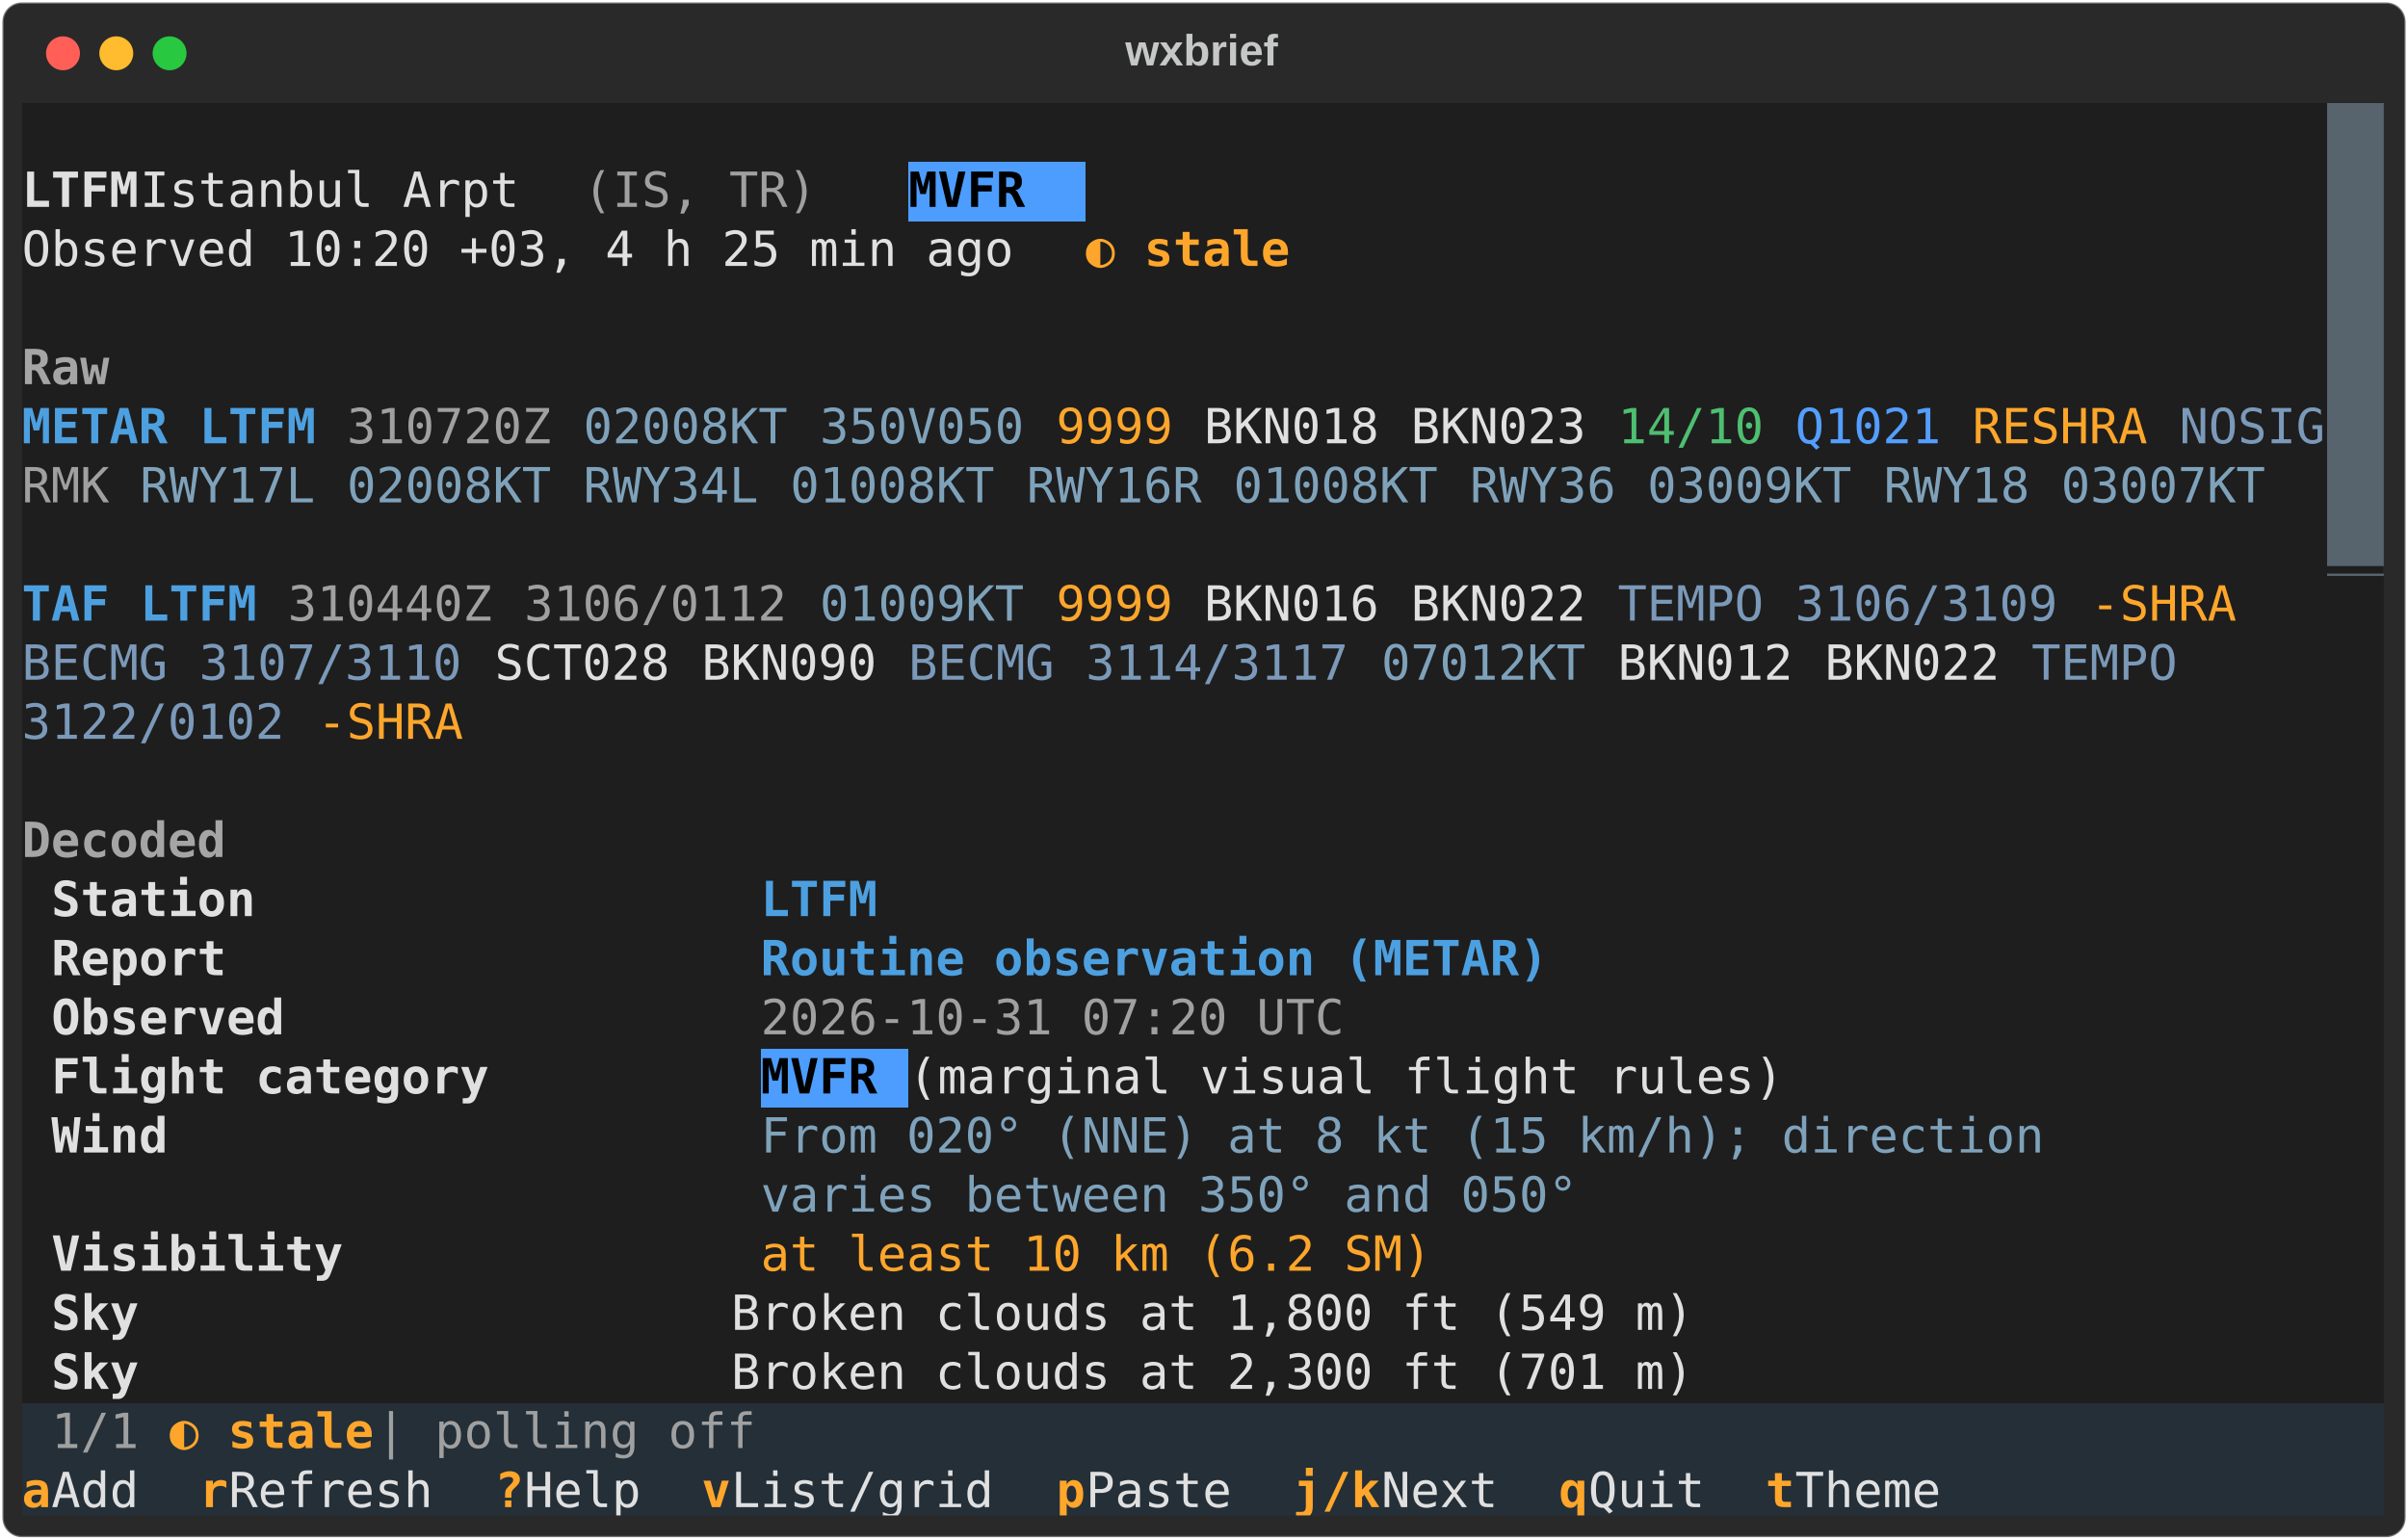
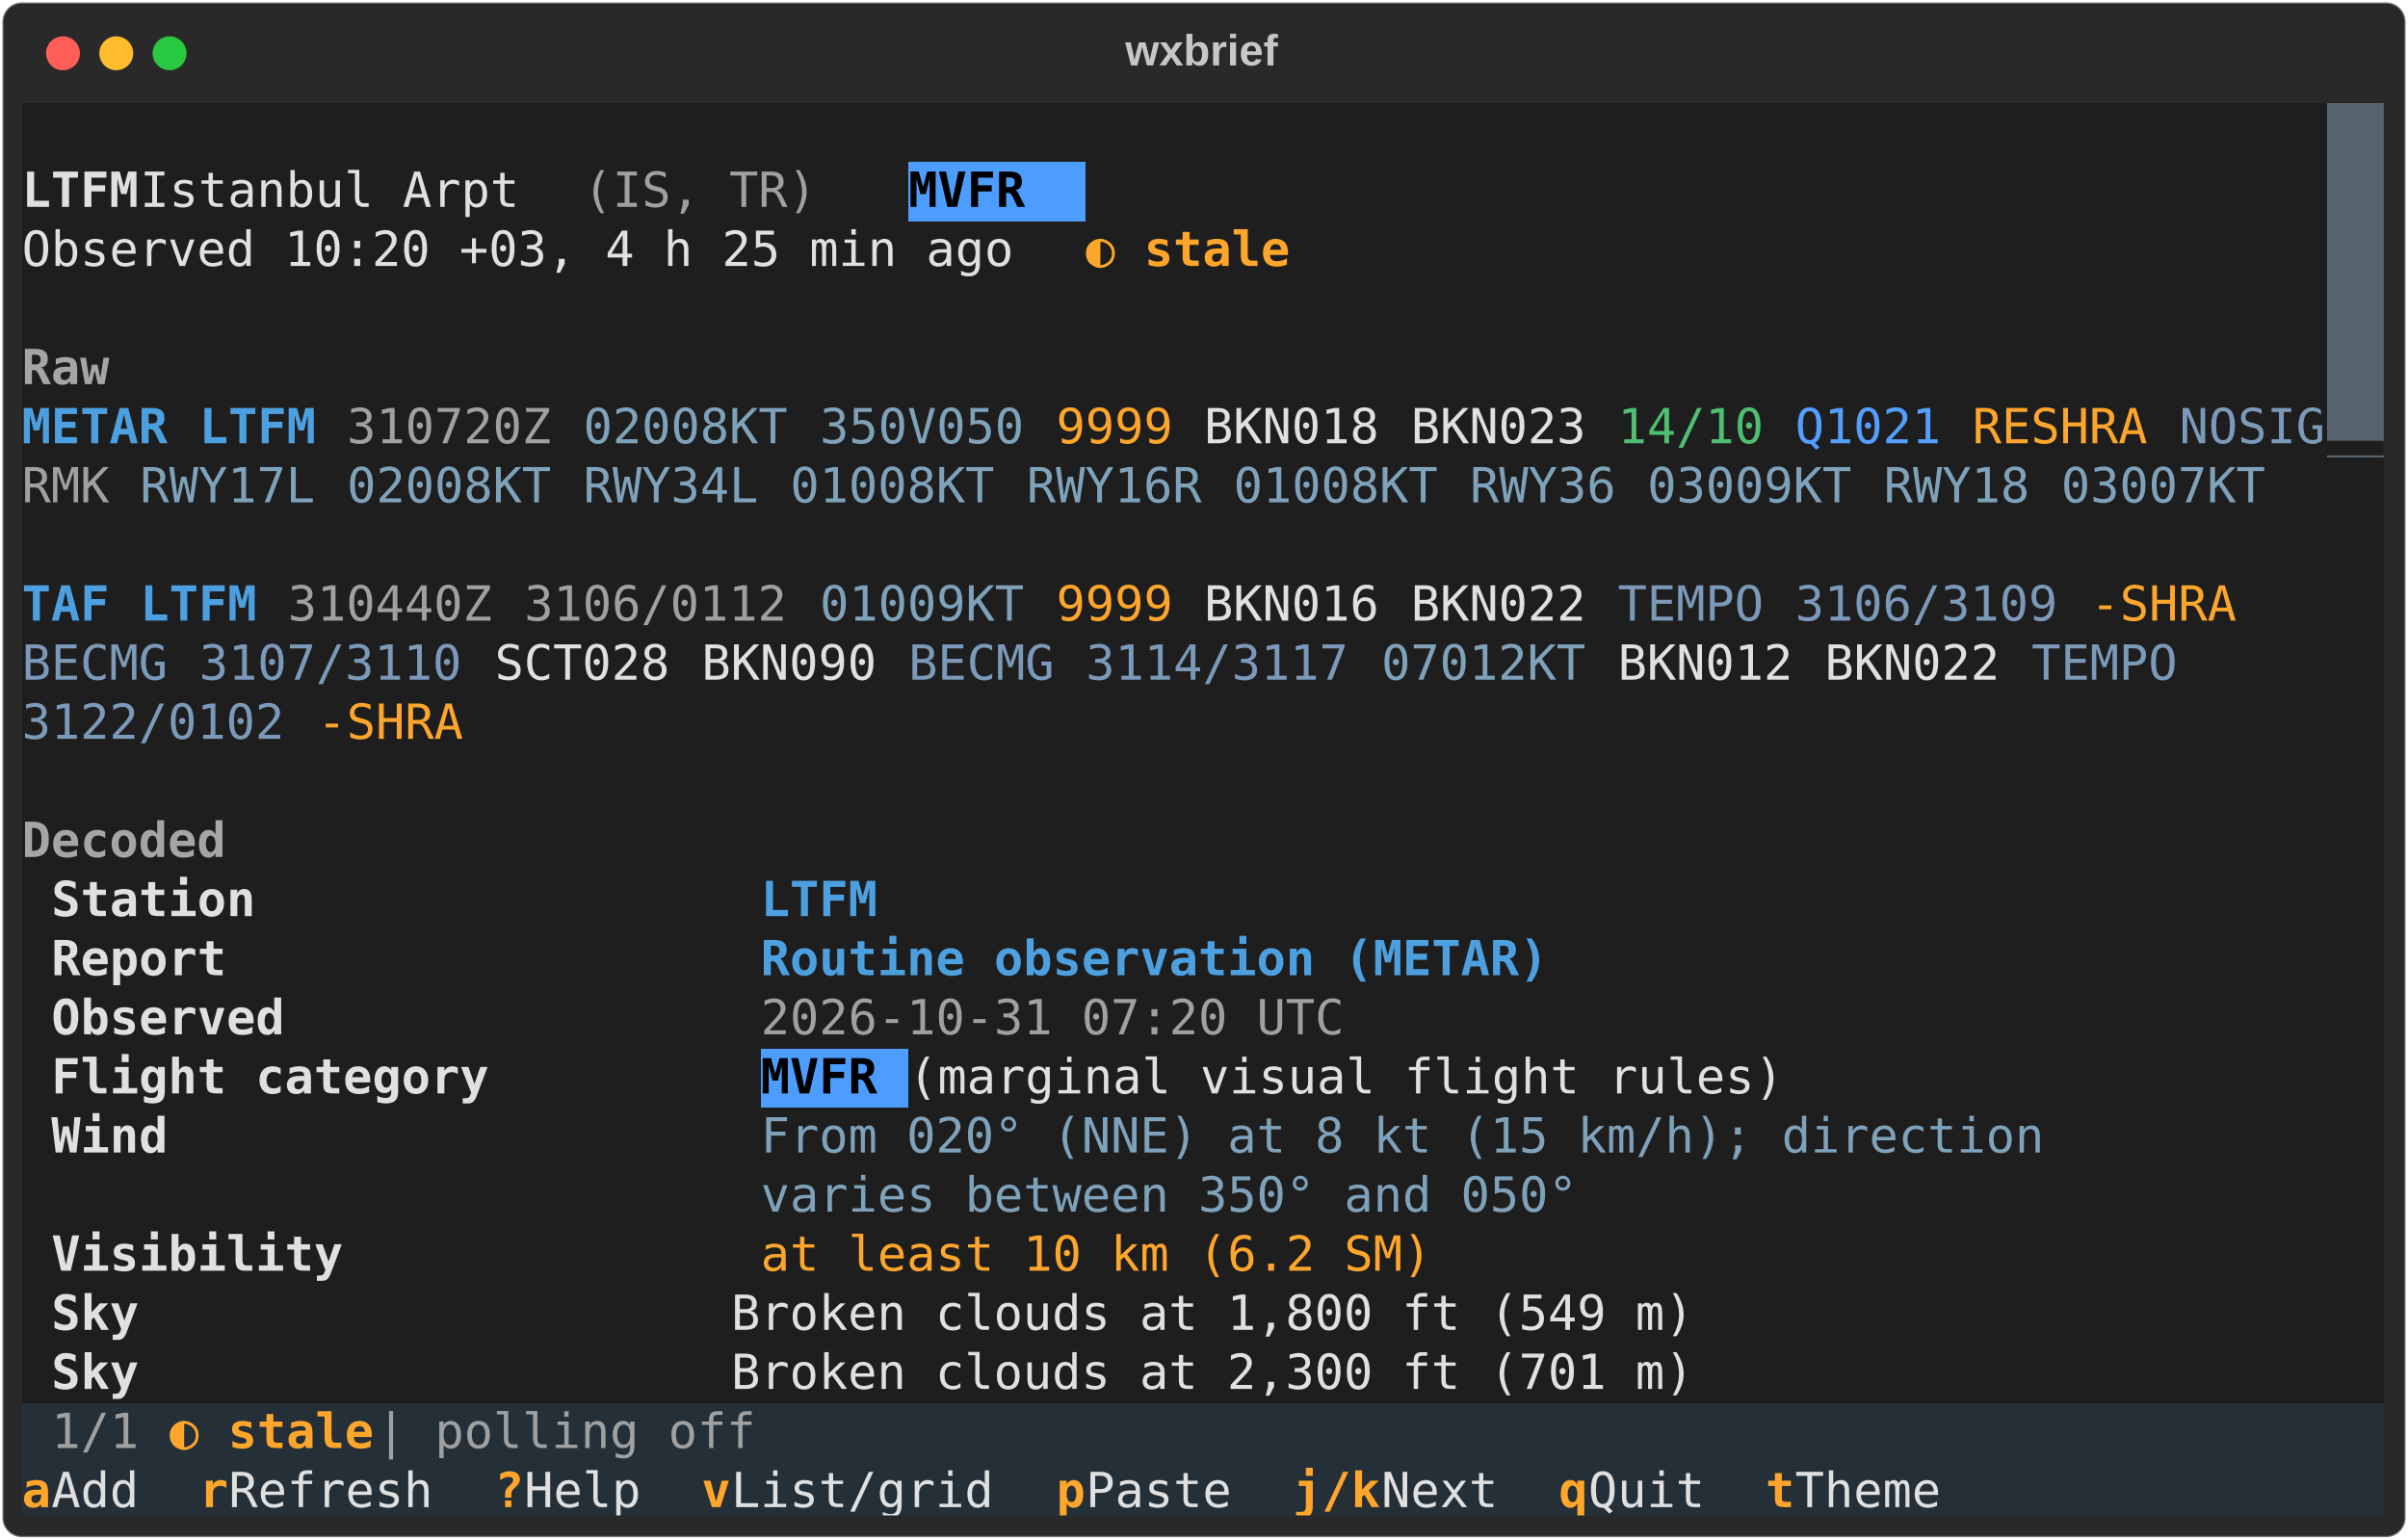
<svg xmlns="http://www.w3.org/2000/svg" class="rich-terminal" viewBox="0 0 994 635.6">
  <style>

    @font-face {
        font-family: "Fira Code";
        src: local("FiraCode-Regular"),
                url("https://cdnjs.cloudflare.com/ajax/libs/firacode/6.2.0/woff2/FiraCode-Regular.woff2") format("woff2"),
                url("https://cdnjs.cloudflare.com/ajax/libs/firacode/6.2.0/woff/FiraCode-Regular.woff") format("woff");
        font-style: normal;
        font-weight: 400;
    }
    @font-face {
        font-family: "Fira Code";
        src: local("FiraCode-Bold"),
                url("https://cdnjs.cloudflare.com/ajax/libs/firacode/6.2.0/woff2/FiraCode-Bold.woff2") format("woff2"),
                url("https://cdnjs.cloudflare.com/ajax/libs/firacode/6.2.0/woff/FiraCode-Bold.woff") format("woff");
        font-style: bold;
        font-weight: 700;
    }

    .terminal-matrix {
        font-family: Fira Code, monospace;
        font-size: 20px;
        line-height: 24.4px;
        font-variant-east-asian: full-width;
    }

    .terminal-title {
        font-size: 18px;
        font-weight: bold;
        font-family: arial;
    }

    .terminal-r1 { fill: #c5c8c6 }
.terminal-r2 { fill: #1e1e1e }
.terminal-r3 { fill: #e0e0e0;font-weight: bold }
.terminal-r4 { fill: #e0e0e0 }
.terminal-r5 { fill: #a0a0a0 }
.terminal-r6 { fill: #000000;font-weight: bold }
.terminal-r7 { fill: #fea62b;font-weight: bold }
.terminal-r8 { fill: #a5a5a5;font-weight: bold }
.terminal-r9 { fill: #4da0e0;font-weight: bold }
.terminal-r10 { fill: #7fa2bb }
.terminal-r11 { fill: #fea62b }
.terminal-r12 { fill: #4ebf71 }
.terminal-r13 { fill: #539eff }
.terminal-r14 { fill: #7b99b9 }
.terminal-r15 { fill: #ffa62b;font-weight: bold }
    </style>
  <defs>
    <clipPath id="terminal-clip-terminal">
      <rect x="0" y="0" width="975.0" height="584.6" />
    </clipPath>
    <clipPath id="terminal-line-0">
      <rect x="0" y="1.5" width="976" height="24.65" />
    </clipPath>
    <clipPath id="terminal-line-1">
      <rect x="0" y="25.9" width="976" height="24.65" />
    </clipPath>
    <clipPath id="terminal-line-2">
      <rect x="0" y="50.3" width="976" height="24.65" />
    </clipPath>
    <clipPath id="terminal-line-3">
      <rect x="0" y="74.7" width="976" height="24.65" />
    </clipPath>
    <clipPath id="terminal-line-4">
      <rect x="0" y="99.1" width="976" height="24.65" />
    </clipPath>
    <clipPath id="terminal-line-5">
      <rect x="0" y="123.5" width="976" height="24.65" />
    </clipPath>
    <clipPath id="terminal-line-6">
      <rect x="0" y="147.9" width="976" height="24.65" />
    </clipPath>
    <clipPath id="terminal-line-7">
      <rect x="0" y="172.3" width="976" height="24.65" />
    </clipPath>
    <clipPath id="terminal-line-8">
      <rect x="0" y="196.7" width="976" height="24.65" />
    </clipPath>
    <clipPath id="terminal-line-9">
      <rect x="0" y="221.1" width="976" height="24.65" />
    </clipPath>
    <clipPath id="terminal-line-10">
      <rect x="0" y="245.5" width="976" height="24.65" />
    </clipPath>
    <clipPath id="terminal-line-11">
      <rect x="0" y="269.9" width="976" height="24.65" />
    </clipPath>
    <clipPath id="terminal-line-12">
      <rect x="0" y="294.3" width="976" height="24.65" />
    </clipPath>
    <clipPath id="terminal-line-13">
      <rect x="0" y="318.7" width="976" height="24.65" />
    </clipPath>
    <clipPath id="terminal-line-14">
      <rect x="0" y="343.1" width="976" height="24.65" />
    </clipPath>
    <clipPath id="terminal-line-15">
      <rect x="0" y="367.5" width="976" height="24.65" />
    </clipPath>
    <clipPath id="terminal-line-16">
      <rect x="0" y="391.9" width="976" height="24.65" />
    </clipPath>
    <clipPath id="terminal-line-17">
      <rect x="0" y="416.3" width="976" height="24.65" />
    </clipPath>
    <clipPath id="terminal-line-18">
      <rect x="0" y="440.7" width="976" height="24.65" />
    </clipPath>
    <clipPath id="terminal-line-19">
      <rect x="0" y="465.1" width="976" height="24.65" />
    </clipPath>
    <clipPath id="terminal-line-20">
      <rect x="0" y="489.5" width="976" height="24.65" />
    </clipPath>
    <clipPath id="terminal-line-21">
      <rect x="0" y="513.9" width="976" height="24.65" />
    </clipPath>
    <clipPath id="terminal-line-22">
      <rect x="0" y="538.3" width="976" height="24.65" />
    </clipPath>
  </defs>
  <rect fill="#292929" stroke="rgba(255,255,255,0.35)" stroke-width="1" x="1" y="1" width="992" height="633.6" rx="8" />
  <text class="terminal-title" fill="#c5c8c6" text-anchor="middle" x="496" y="27">wxbrief</text>
  <g transform="translate(26,22)">
    <circle cx="0" cy="0" r="7" fill="#ff5f57" />
    <circle cx="22" cy="0" r="7" fill="#febc2e" />
    <circle cx="44" cy="0" r="7" fill="#28c840" />
  </g>
  <g transform="translate(9, 41)" clip-path="url(#terminal-clip-terminal)">
    <rect fill="#1e1e1e" x="0" y="1.5" width="951.6" height="24.65" shape-rendering="crispEdges" />
    <rect fill="#57636d" x="951.6" y="1.5" width="24.4" height="24.65" shape-rendering="crispEdges" />
    <rect fill="#1e1e1e" x="0" y="25.9" width="48.8" height="24.65" shape-rendering="crispEdges" />
    <rect fill="#1e1e1e" x="48.8" y="25.9" width="183" height="24.65" shape-rendering="crispEdges" />
    <rect fill="#1e1e1e" x="231.8" y="25.9" width="109.8" height="24.65" shape-rendering="crispEdges" />
    <rect fill="#1e1e1e" x="341.6" y="25.9" width="24.4" height="24.65" shape-rendering="crispEdges" />
    <rect fill="#4d9dff" x="366" y="25.9" width="73.2" height="24.65" shape-rendering="crispEdges" />
    <rect fill="#1e1e1e" x="439.2" y="25.9" width="512.4" height="24.65" shape-rendering="crispEdges" />
    <rect fill="#57636d" x="951.6" y="25.9" width="24.4" height="24.65" shape-rendering="crispEdges" />
    <rect fill="#1e1e1e" x="0" y="50.3" width="439.2" height="24.65" shape-rendering="crispEdges" />
    <rect fill="#1e1e1e" x="439.2" y="50.3" width="85.4" height="24.65" shape-rendering="crispEdges" />
    <rect fill="#1e1e1e" x="524.6" y="50.3" width="427" height="24.65" shape-rendering="crispEdges" />
    <rect fill="#57636d" x="951.6" y="50.3" width="24.4" height="24.65" shape-rendering="crispEdges" />
    <rect fill="#1e1e1e" x="0" y="74.7" width="951.6" height="24.65" shape-rendering="crispEdges" />
    <rect fill="#57636d" x="951.6" y="74.7" width="24.4" height="24.65" shape-rendering="crispEdges" />
    <rect fill="#1e1e1e" x="0" y="99.1" width="36.6" height="24.65" shape-rendering="crispEdges" />
    <rect fill="#1e1e1e" x="36.6" y="99.1" width="915" height="24.65" shape-rendering="crispEdges" />
    <rect fill="#57636d" x="951.6" y="99.1" width="24.4" height="24.65" shape-rendering="crispEdges" />
    <rect fill="#1e1e1e" x="0" y="123.5" width="61" height="24.65" shape-rendering="crispEdges" />
    <rect fill="#1e1e1e" x="61" y="123.5" width="12.2" height="24.65" shape-rendering="crispEdges" />
    <rect fill="#1e1e1e" x="73.2" y="123.5" width="48.8" height="24.65" shape-rendering="crispEdges" />
    <rect fill="#1e1e1e" x="122" y="123.5" width="12.2" height="24.65" shape-rendering="crispEdges" />
    <rect fill="#1e1e1e" x="134.2" y="123.5" width="85.4" height="24.65" shape-rendering="crispEdges" />
    <rect fill="#1e1e1e" x="219.6" y="123.5" width="12.2" height="24.65" shape-rendering="crispEdges" />
    <rect fill="#1e1e1e" x="231.8" y="123.5" width="85.4" height="24.65" shape-rendering="crispEdges" />
    <rect fill="#1e1e1e" x="317.2" y="123.5" width="12.2" height="24.65" shape-rendering="crispEdges" />
    <rect fill="#1e1e1e" x="329.4" y="123.5" width="85.4" height="24.65" shape-rendering="crispEdges" />
    <rect fill="#1e1e1e" x="414.8" y="123.5" width="12.2" height="24.65" shape-rendering="crispEdges" />
    <rect fill="#1e1e1e" x="427" y="123.5" width="48.8" height="24.65" shape-rendering="crispEdges" />
    <rect fill="#1e1e1e" x="475.8" y="123.5" width="12.2" height="24.65" shape-rendering="crispEdges" />
    <rect fill="#1e1e1e" x="488" y="123.5" width="73.2" height="24.65" shape-rendering="crispEdges" />
    <rect fill="#1e1e1e" x="561.2" y="123.5" width="12.2" height="24.65" shape-rendering="crispEdges" />
    <rect fill="#1e1e1e" x="573.4" y="123.5" width="73.2" height="24.65" shape-rendering="crispEdges" />
    <rect fill="#1e1e1e" x="646.6" y="123.5" width="12.2" height="24.65" shape-rendering="crispEdges" />
    <rect fill="#1e1e1e" x="658.8" y="123.5" width="61" height="24.65" shape-rendering="crispEdges" />
    <rect fill="#1e1e1e" x="719.8" y="123.5" width="12.2" height="24.65" shape-rendering="crispEdges" />
    <rect fill="#1e1e1e" x="732" y="123.5" width="61" height="24.65" shape-rendering="crispEdges" />
    <rect fill="#1e1e1e" x="793" y="123.5" width="12.2" height="24.65" shape-rendering="crispEdges" />
    <rect fill="#1e1e1e" x="805.2" y="123.5" width="73.2" height="24.65" shape-rendering="crispEdges" />
    <rect fill="#1e1e1e" x="878.4" y="123.5" width="12.2" height="24.65" shape-rendering="crispEdges" />
    <rect fill="#1e1e1e" x="890.6" y="123.5" width="61" height="24.65" shape-rendering="crispEdges" />
    <rect fill="#57636d" x="951.6" y="123.5" width="24.4" height="24.65" shape-rendering="crispEdges" />
    <rect fill="#1e1e1e" x="0" y="147.9" width="36.6" height="24.65" shape-rendering="crispEdges" />
    <rect fill="#1e1e1e" x="36.6" y="147.9" width="12.2" height="24.65" shape-rendering="crispEdges" />
    <rect fill="#1e1e1e" x="48.8" y="147.9" width="73.2" height="24.65" shape-rendering="crispEdges" />
    <rect fill="#1e1e1e" x="122" y="147.9" width="12.2" height="24.65" shape-rendering="crispEdges" />
    <rect fill="#1e1e1e" x="134.2" y="147.9" width="85.4" height="24.65" shape-rendering="crispEdges" />
    <rect fill="#1e1e1e" x="219.6" y="147.9" width="12.2" height="24.65" shape-rendering="crispEdges" />
    <rect fill="#1e1e1e" x="231.8" y="147.9" width="73.2" height="24.65" shape-rendering="crispEdges" />
    <rect fill="#1e1e1e" x="305" y="147.9" width="12.2" height="24.65" shape-rendering="crispEdges" />
    <rect fill="#1e1e1e" x="317.2" y="147.9" width="85.4" height="24.65" shape-rendering="crispEdges" />
    <rect fill="#1e1e1e" x="402.6" y="147.9" width="12.2" height="24.65" shape-rendering="crispEdges" />
    <rect fill="#1e1e1e" x="414.8" y="147.9" width="73.2" height="24.65" shape-rendering="crispEdges" />
    <rect fill="#1e1e1e" x="488" y="147.9" width="12.2" height="24.65" shape-rendering="crispEdges" />
    <rect fill="#1e1e1e" x="500.2" y="147.9" width="85.4" height="24.65" shape-rendering="crispEdges" />
    <rect fill="#1e1e1e" x="585.6" y="147.9" width="12.2" height="24.65" shape-rendering="crispEdges" />
    <rect fill="#1e1e1e" x="597.8" y="147.9" width="61" height="24.65" shape-rendering="crispEdges" />
    <rect fill="#1e1e1e" x="658.8" y="147.9" width="12.2" height="24.65" shape-rendering="crispEdges" />
    <rect fill="#1e1e1e" x="671" y="147.9" width="85.4" height="24.65" shape-rendering="crispEdges" />
    <rect fill="#1e1e1e" x="756.4" y="147.9" width="12.2" height="24.65" shape-rendering="crispEdges" />
    <rect fill="#1e1e1e" x="768.6" y="147.9" width="61" height="24.65" shape-rendering="crispEdges" />
    <rect fill="#1e1e1e" x="829.6" y="147.9" width="12.2" height="24.65" shape-rendering="crispEdges" />
    <rect fill="#1e1e1e" x="841.8" y="147.9" width="85.4" height="24.65" shape-rendering="crispEdges" />
    <rect fill="#1e1e1e" x="927.2" y="147.9" width="24.4" height="24.65" shape-rendering="crispEdges" />
-     <rect fill="#57636d" x="951.6" y="147.9" width="24.4" height="24.65" shape-rendering="crispEdges" />
+     <rect fill="#1e1e1e" x="951.6" y="147.9" width="24.4" height="24.65" shape-rendering="crispEdges" />
    <rect fill="#1e1e1e" x="0" y="172.3" width="0" height="24.65" shape-rendering="crispEdges" />
    <rect fill="#1e1e1e" x="0" y="172.3" width="951.6" height="24.65" shape-rendering="crispEdges" />
-     <rect fill="#57636d" x="951.6" y="172.3" width="24.4" height="24.65" shape-rendering="crispEdges" />
+     <rect fill="#1e1e1e" x="951.6" y="172.3" width="24.4" height="24.65" shape-rendering="crispEdges" />
    <rect fill="#1e1e1e" x="0" y="196.7" width="36.6" height="24.65" shape-rendering="crispEdges" />
    <rect fill="#1e1e1e" x="36.6" y="196.7" width="12.2" height="24.65" shape-rendering="crispEdges" />
    <rect fill="#1e1e1e" x="48.8" y="196.7" width="48.8" height="24.65" shape-rendering="crispEdges" />
    <rect fill="#1e1e1e" x="97.6" y="196.7" width="12.2" height="24.65" shape-rendering="crispEdges" />
    <rect fill="#1e1e1e" x="109.8" y="196.7" width="85.4" height="24.65" shape-rendering="crispEdges" />
    <rect fill="#1e1e1e" x="195.2" y="196.7" width="12.2" height="24.65" shape-rendering="crispEdges" />
    <rect fill="#1e1e1e" x="207.4" y="196.7" width="109.8" height="24.65" shape-rendering="crispEdges" />
    <rect fill="#1e1e1e" x="317.2" y="196.7" width="12.2" height="24.65" shape-rendering="crispEdges" />
    <rect fill="#1e1e1e" x="329.4" y="196.7" width="85.4" height="24.65" shape-rendering="crispEdges" />
    <rect fill="#1e1e1e" x="414.8" y="196.7" width="12.2" height="24.65" shape-rendering="crispEdges" />
    <rect fill="#1e1e1e" x="427" y="196.7" width="48.8" height="24.65" shape-rendering="crispEdges" />
    <rect fill="#1e1e1e" x="475.8" y="196.7" width="12.2" height="24.65" shape-rendering="crispEdges" />
    <rect fill="#1e1e1e" x="488" y="196.7" width="73.2" height="24.65" shape-rendering="crispEdges" />
    <rect fill="#1e1e1e" x="561.2" y="196.7" width="12.2" height="24.65" shape-rendering="crispEdges" />
    <rect fill="#1e1e1e" x="573.4" y="196.7" width="73.2" height="24.65" shape-rendering="crispEdges" />
    <rect fill="#1e1e1e" x="646.6" y="196.7" width="12.2" height="24.65" shape-rendering="crispEdges" />
    <rect fill="#1e1e1e" x="658.8" y="196.7" width="61" height="24.65" shape-rendering="crispEdges" />
    <rect fill="#1e1e1e" x="719.8" y="196.7" width="12.2" height="24.65" shape-rendering="crispEdges" />
    <rect fill="#1e1e1e" x="732" y="196.7" width="109.8" height="24.65" shape-rendering="crispEdges" />
    <rect fill="#1e1e1e" x="841.8" y="196.7" width="12.2" height="24.65" shape-rendering="crispEdges" />
    <rect fill="#1e1e1e" x="854" y="196.7" width="61" height="24.65" shape-rendering="crispEdges" />
    <rect fill="#1e1e1e" x="915" y="196.7" width="36.6" height="24.65" shape-rendering="crispEdges" />
    <rect fill="#1e1e1e" x="951.6" y="196.7" width="24.4" height="24.65" shape-rendering="crispEdges" />
    <rect fill="#1e1e1e" x="0" y="221.1" width="61" height="24.65" shape-rendering="crispEdges" />
    <rect fill="#1e1e1e" x="61" y="221.1" width="12.2" height="24.65" shape-rendering="crispEdges" />
    <rect fill="#1e1e1e" x="73.2" y="221.1" width="109.8" height="24.65" shape-rendering="crispEdges" />
    <rect fill="#1e1e1e" x="183" y="221.1" width="12.2" height="24.65" shape-rendering="crispEdges" />
    <rect fill="#1e1e1e" x="195.2" y="221.1" width="73.2" height="24.65" shape-rendering="crispEdges" />
    <rect fill="#1e1e1e" x="268.4" y="221.1" width="12.2" height="24.65" shape-rendering="crispEdges" />
    <rect fill="#1e1e1e" x="280.6" y="221.1" width="73.2" height="24.65" shape-rendering="crispEdges" />
    <rect fill="#1e1e1e" x="353.8" y="221.1" width="12.2" height="24.65" shape-rendering="crispEdges" />
    <rect fill="#1e1e1e" x="366" y="221.1" width="61" height="24.65" shape-rendering="crispEdges" />
    <rect fill="#1e1e1e" x="427" y="221.1" width="12.2" height="24.65" shape-rendering="crispEdges" />
    <rect fill="#1e1e1e" x="439.2" y="221.1" width="109.8" height="24.65" shape-rendering="crispEdges" />
    <rect fill="#1e1e1e" x="549" y="221.1" width="12.2" height="24.65" shape-rendering="crispEdges" />
    <rect fill="#1e1e1e" x="561.2" y="221.1" width="85.4" height="24.65" shape-rendering="crispEdges" />
    <rect fill="#1e1e1e" x="646.6" y="221.1" width="12.2" height="24.65" shape-rendering="crispEdges" />
    <rect fill="#1e1e1e" x="658.8" y="221.1" width="73.2" height="24.65" shape-rendering="crispEdges" />
    <rect fill="#1e1e1e" x="732" y="221.1" width="12.2" height="24.65" shape-rendering="crispEdges" />
    <rect fill="#1e1e1e" x="744.2" y="221.1" width="73.2" height="24.65" shape-rendering="crispEdges" />
    <rect fill="#1e1e1e" x="817.4" y="221.1" width="12.2" height="24.65" shape-rendering="crispEdges" />
    <rect fill="#1e1e1e" x="829.6" y="221.1" width="61" height="24.65" shape-rendering="crispEdges" />
    <rect fill="#1e1e1e" x="890.6" y="221.1" width="61" height="24.65" shape-rendering="crispEdges" />
    <rect fill="#1e1e1e" x="951.6" y="221.1" width="24.4" height="24.65" shape-rendering="crispEdges" />
    <rect fill="#1e1e1e" x="0" y="245.5" width="109.8" height="24.65" shape-rendering="crispEdges" />
    <rect fill="#1e1e1e" x="109.8" y="245.5" width="12.2" height="24.65" shape-rendering="crispEdges" />
    <rect fill="#1e1e1e" x="122" y="245.5" width="61" height="24.65" shape-rendering="crispEdges" />
    <rect fill="#1e1e1e" x="183" y="245.5" width="768.6" height="24.65" shape-rendering="crispEdges" />
    <rect fill="#1e1e1e" x="951.6" y="245.5" width="24.4" height="24.65" shape-rendering="crispEdges" />
    <rect fill="#1e1e1e" x="0" y="269.9" width="951.6" height="24.65" shape-rendering="crispEdges" />
    <rect fill="#1e1e1e" x="951.6" y="269.9" width="24.4" height="24.65" shape-rendering="crispEdges" />
    <rect fill="#1e1e1e" x="0" y="294.3" width="85.4" height="24.65" shape-rendering="crispEdges" />
    <rect fill="#1e1e1e" x="85.4" y="294.3" width="866.2" height="24.65" shape-rendering="crispEdges" />
    <rect fill="#1e1e1e" x="951.6" y="294.3" width="24.4" height="24.65" shape-rendering="crispEdges" />
    <rect fill="#1e1e1e" x="0" y="318.7" width="12.2" height="24.65" shape-rendering="crispEdges" />
    <rect fill="#1e1e1e" x="12.2" y="318.7" width="85.4" height="24.65" shape-rendering="crispEdges" />
    <rect fill="#1e1e1e" x="97.6" y="318.7" width="195.2" height="24.65" shape-rendering="crispEdges" />
    <rect fill="#1e1e1e" x="292.8" y="318.7" width="12.2" height="24.65" shape-rendering="crispEdges" />
    <rect fill="#1e1e1e" x="305" y="318.7" width="48.8" height="24.65" shape-rendering="crispEdges" />
    <rect fill="#1e1e1e" x="353.8" y="318.7" width="573.4" height="24.65" shape-rendering="crispEdges" />
    <rect fill="#1e1e1e" x="927.2" y="318.7" width="24.4" height="24.65" shape-rendering="crispEdges" />
    <rect fill="#1e1e1e" x="951.6" y="318.7" width="24.4" height="24.65" shape-rendering="crispEdges" />
    <rect fill="#1e1e1e" x="0" y="343.1" width="12.2" height="24.65" shape-rendering="crispEdges" />
    <rect fill="#1e1e1e" x="12.2" y="343.1" width="73.2" height="24.65" shape-rendering="crispEdges" />
    <rect fill="#1e1e1e" x="85.4" y="343.1" width="207.4" height="24.65" shape-rendering="crispEdges" />
    <rect fill="#1e1e1e" x="292.8" y="343.1" width="12.2" height="24.65" shape-rendering="crispEdges" />
    <rect fill="#1e1e1e" x="305" y="343.1" width="329.4" height="24.65" shape-rendering="crispEdges" />
    <rect fill="#1e1e1e" x="634.4" y="343.1" width="292.8" height="24.65" shape-rendering="crispEdges" />
    <rect fill="#1e1e1e" x="927.2" y="343.1" width="24.4" height="24.65" shape-rendering="crispEdges" />
    <rect fill="#1e1e1e" x="951.6" y="343.1" width="24.4" height="24.65" shape-rendering="crispEdges" />
    <rect fill="#1e1e1e" x="0" y="367.5" width="12.2" height="24.65" shape-rendering="crispEdges" />
    <rect fill="#1e1e1e" x="12.2" y="367.5" width="97.6" height="24.65" shape-rendering="crispEdges" />
    <rect fill="#1e1e1e" x="109.8" y="367.5" width="183" height="24.65" shape-rendering="crispEdges" />
    <rect fill="#1e1e1e" x="292.8" y="367.5" width="12.2" height="24.65" shape-rendering="crispEdges" />
    <rect fill="#1e1e1e" x="305" y="367.5" width="244" height="24.65" shape-rendering="crispEdges" />
    <rect fill="#1e1e1e" x="549" y="367.5" width="378.2" height="24.65" shape-rendering="crispEdges" />
    <rect fill="#1e1e1e" x="927.2" y="367.5" width="24.4" height="24.65" shape-rendering="crispEdges" />
    <rect fill="#1e1e1e" x="951.6" y="367.5" width="24.4" height="24.65" shape-rendering="crispEdges" />
    <rect fill="#1e1e1e" x="0" y="391.9" width="12.2" height="24.65" shape-rendering="crispEdges" />
    <rect fill="#1e1e1e" x="12.2" y="391.9" width="183" height="24.65" shape-rendering="crispEdges" />
    <rect fill="#1e1e1e" x="195.2" y="391.9" width="97.6" height="24.65" shape-rendering="crispEdges" />
    <rect fill="#1e1e1e" x="292.8" y="391.9" width="12.2" height="24.65" shape-rendering="crispEdges" />
    <rect fill="#4d9dff" x="305" y="391.9" width="61" height="24.65" shape-rendering="crispEdges" />
    <rect fill="#1e1e1e" x="366" y="391.9" width="561.2" height="24.65" shape-rendering="crispEdges" />
    <rect fill="#1e1e1e" x="927.2" y="391.9" width="24.4" height="24.65" shape-rendering="crispEdges" />
    <rect fill="#1e1e1e" x="951.6" y="391.9" width="24.4" height="24.65" shape-rendering="crispEdges" />
    <rect fill="#1e1e1e" x="0" y="416.3" width="12.2" height="24.65" shape-rendering="crispEdges" />
    <rect fill="#1e1e1e" x="12.2" y="416.3" width="48.8" height="24.65" shape-rendering="crispEdges" />
    <rect fill="#1e1e1e" x="61" y="416.3" width="231.8" height="24.65" shape-rendering="crispEdges" />
    <rect fill="#1e1e1e" x="292.8" y="416.3" width="12.2" height="24.65" shape-rendering="crispEdges" />
    <rect fill="#1e1e1e" x="305" y="416.3" width="536.8" height="24.65" shape-rendering="crispEdges" />
    <rect fill="#1e1e1e" x="841.8" y="416.3" width="85.4" height="24.65" shape-rendering="crispEdges" />
    <rect fill="#1e1e1e" x="927.2" y="416.3" width="24.4" height="24.65" shape-rendering="crispEdges" />
    <rect fill="#1e1e1e" x="951.6" y="416.3" width="24.4" height="24.65" shape-rendering="crispEdges" />
    <rect fill="#1e1e1e" x="0" y="440.7" width="292.8" height="24.65" shape-rendering="crispEdges" />
    <rect fill="#1e1e1e" x="292.8" y="440.7" width="12.2" height="24.65" shape-rendering="crispEdges" />
    <rect fill="#1e1e1e" x="305" y="440.7" width="341.6" height="24.65" shape-rendering="crispEdges" />
    <rect fill="#1e1e1e" x="646.6" y="440.7" width="280.6" height="24.65" shape-rendering="crispEdges" />
    <rect fill="#1e1e1e" x="927.2" y="440.7" width="24.4" height="24.65" shape-rendering="crispEdges" />
    <rect fill="#1e1e1e" x="951.6" y="440.7" width="24.4" height="24.65" shape-rendering="crispEdges" />
    <rect fill="#1e1e1e" x="0" y="465.1" width="12.2" height="24.65" shape-rendering="crispEdges" />
    <rect fill="#1e1e1e" x="12.2" y="465.1" width="122" height="24.65" shape-rendering="crispEdges" />
    <rect fill="#1e1e1e" x="134.2" y="465.1" width="158.6" height="24.65" shape-rendering="crispEdges" />
    <rect fill="#1e1e1e" x="292.8" y="465.1" width="12.2" height="24.65" shape-rendering="crispEdges" />
    <rect fill="#1e1e1e" x="305" y="465.1" width="280.6" height="24.65" shape-rendering="crispEdges" />
    <rect fill="#1e1e1e" x="585.6" y="465.1" width="341.6" height="24.65" shape-rendering="crispEdges" />
    <rect fill="#1e1e1e" x="927.2" y="465.1" width="24.4" height="24.65" shape-rendering="crispEdges" />
    <rect fill="#1e1e1e" x="951.6" y="465.1" width="24.4" height="24.65" shape-rendering="crispEdges" />
    <rect fill="#1e1e1e" x="0" y="489.5" width="12.2" height="24.65" shape-rendering="crispEdges" />
    <rect fill="#1e1e1e" x="12.2" y="489.5" width="36.6" height="24.65" shape-rendering="crispEdges" />
    <rect fill="#1e1e1e" x="48.8" y="489.5" width="244" height="24.65" shape-rendering="crispEdges" />
    <rect fill="#1e1e1e" x="292.8" y="489.5" width="634.4" height="24.65" shape-rendering="crispEdges" />
    <rect fill="#1e1e1e" x="927.2" y="489.5" width="24.4" height="24.65" shape-rendering="crispEdges" />
    <rect fill="#1e1e1e" x="951.6" y="489.5" width="24.4" height="24.65" shape-rendering="crispEdges" />
    <rect fill="#1e1e1e" x="0" y="513.9" width="12.2" height="24.65" shape-rendering="crispEdges" />
    <rect fill="#1e1e1e" x="12.2" y="513.9" width="36.6" height="24.65" shape-rendering="crispEdges" />
    <rect fill="#1e1e1e" x="48.8" y="513.9" width="244" height="24.65" shape-rendering="crispEdges" />
    <rect fill="#1e1e1e" x="292.8" y="513.9" width="634.4" height="24.65" shape-rendering="crispEdges" />
    <rect fill="#1e1e1e" x="927.2" y="513.9" width="24.4" height="24.65" shape-rendering="crispEdges" />
    <rect fill="#1e1e1e" x="951.6" y="513.9" width="24.4" height="24.65" shape-rendering="crispEdges" />
    <rect fill="#242f38" x="0" y="538.3" width="12.2" height="24.65" shape-rendering="crispEdges" />
    <rect fill="#242f38" x="12.2" y="538.3" width="48.8" height="24.65" shape-rendering="crispEdges" />
    <rect fill="#242f38" x="61" y="538.3" width="85.4" height="24.65" shape-rendering="crispEdges" />
    <rect fill="#242f38" x="146.4" y="538.3" width="170.8" height="24.65" shape-rendering="crispEdges" />
    <rect fill="#242f38" x="317.2" y="538.3" width="658.8" height="24.65" shape-rendering="crispEdges" />
    <rect fill="#242f38" x="0" y="562.7" width="12.2" height="24.65" shape-rendering="crispEdges" />
    <rect fill="#242f38" x="12.2" y="562.7" width="48.8" height="24.65" shape-rendering="crispEdges" />
    <rect fill="#242f38" x="61" y="562.7" width="12.2" height="24.65" shape-rendering="crispEdges" />
    <rect fill="#242f38" x="73.2" y="562.7" width="12.2" height="24.65" shape-rendering="crispEdges" />
    <rect fill="#242f38" x="85.4" y="562.7" width="97.6" height="24.65" shape-rendering="crispEdges" />
    <rect fill="#242f38" x="183" y="562.7" width="12.2" height="24.65" shape-rendering="crispEdges" />
    <rect fill="#242f38" x="195.2" y="562.7" width="12.2" height="24.65" shape-rendering="crispEdges" />
    <rect fill="#242f38" x="207.4" y="562.7" width="61" height="24.65" shape-rendering="crispEdges" />
    <rect fill="#242f38" x="268.4" y="562.7" width="12.2" height="24.65" shape-rendering="crispEdges" />
    <rect fill="#242f38" x="280.6" y="562.7" width="12.2" height="24.65" shape-rendering="crispEdges" />
    <rect fill="#242f38" x="292.8" y="562.7" width="122" height="24.65" shape-rendering="crispEdges" />
    <rect fill="#242f38" x="414.8" y="562.7" width="12.2" height="24.65" shape-rendering="crispEdges" />
    <rect fill="#242f38" x="427" y="562.7" width="12.2" height="24.65" shape-rendering="crispEdges" />
    <rect fill="#242f38" x="439.2" y="562.7" width="73.2" height="24.65" shape-rendering="crispEdges" />
    <rect fill="#242f38" x="512.4" y="562.7" width="12.2" height="24.65" shape-rendering="crispEdges" />
    <rect fill="#242f38" x="524.6" y="562.7" width="36.6" height="24.65" shape-rendering="crispEdges" />
    <rect fill="#242f38" x="561.2" y="562.7" width="61" height="24.65" shape-rendering="crispEdges" />
    <rect fill="#242f38" x="622.2" y="562.7" width="12.2" height="24.65" shape-rendering="crispEdges" />
    <rect fill="#242f38" x="634.4" y="562.7" width="12.2" height="24.65" shape-rendering="crispEdges" />
    <rect fill="#242f38" x="646.6" y="562.7" width="61" height="24.65" shape-rendering="crispEdges" />
    <rect fill="#242f38" x="707.6" y="562.7" width="12.2" height="24.65" shape-rendering="crispEdges" />
    <rect fill="#242f38" x="719.8" y="562.7" width="12.2" height="24.65" shape-rendering="crispEdges" />
    <rect fill="#242f38" x="732" y="562.7" width="73.2" height="24.65" shape-rendering="crispEdges" />
    <rect fill="#242f38" x="805.2" y="562.7" width="170.8" height="24.65" shape-rendering="crispEdges" />
    <g class="terminal-matrix">
      <text class="terminal-r1" x="976" y="20" textLength="12.2" clip-path="url(#terminal-line-0)">
</text>
      <text class="terminal-r3" x="0" y="44.4" textLength="48.8" clip-path="url(#terminal-line-1)">LTFM</text>
      <text class="terminal-r4" x="48.8" y="44.4" textLength="183" clip-path="url(#terminal-line-1)">  Istanbul Arpt</text>
      <text class="terminal-r5" x="231.8" y="44.4" textLength="109.8" clip-path="url(#terminal-line-1)"> (IS, TR)</text>
      <text class="terminal-r6" x="366" y="44.4" textLength="73.2" clip-path="url(#terminal-line-1)"> MVFR </text>
      <text class="terminal-r1" x="976" y="44.4" textLength="12.2" clip-path="url(#terminal-line-1)">
</text>
      <text class="terminal-r4" x="0" y="68.8" textLength="439.2" clip-path="url(#terminal-line-2)">Observed 10:20 +03, 4 h 25 min ago  </text>
      <text class="terminal-r7" x="439.2" y="68.8" textLength="85.4" clip-path="url(#terminal-line-2)">◐ stale</text>
      <text class="terminal-r1" x="976" y="68.8" textLength="12.2" clip-path="url(#terminal-line-2)">
</text>
      <text class="terminal-r1" x="976" y="93.2" textLength="12.2" clip-path="url(#terminal-line-3)">
</text>
      <text class="terminal-r8" x="0" y="117.6" textLength="36.6" clip-path="url(#terminal-line-4)">Raw</text>
      <text class="terminal-r1" x="976" y="117.6" textLength="12.2" clip-path="url(#terminal-line-4)">
</text>
      <text class="terminal-r9" x="0" y="142" textLength="61" clip-path="url(#terminal-line-5)">METAR</text>
      <text class="terminal-r9" x="73.2" y="142" textLength="48.8" clip-path="url(#terminal-line-5)">LTFM</text>
      <text class="terminal-r5" x="134.2" y="142" textLength="85.4" clip-path="url(#terminal-line-5)">310720Z</text>
      <text class="terminal-r10" x="231.8" y="142" textLength="85.4" clip-path="url(#terminal-line-5)">02008KT</text>
      <text class="terminal-r10" x="329.4" y="142" textLength="85.4" clip-path="url(#terminal-line-5)">350V050</text>
      <text class="terminal-r11" x="427" y="142" textLength="48.8" clip-path="url(#terminal-line-5)">9999</text>
      <text class="terminal-r4" x="488" y="142" textLength="73.2" clip-path="url(#terminal-line-5)">BKN018</text>
      <text class="terminal-r4" x="573.4" y="142" textLength="73.2" clip-path="url(#terminal-line-5)">BKN023</text>
      <text class="terminal-r12" x="658.8" y="142" textLength="61" clip-path="url(#terminal-line-5)">14/10</text>
      <text class="terminal-r13" x="732" y="142" textLength="61" clip-path="url(#terminal-line-5)">Q1021</text>
      <text class="terminal-r11" x="805.2" y="142" textLength="73.2" clip-path="url(#terminal-line-5)">RESHRA</text>
      <text class="terminal-r14" x="890.6" y="142" textLength="61" clip-path="url(#terminal-line-5)">NOSIG</text>
+       <text class="terminal-r2" x="951.6" y="142" textLength="24.4" clip-path="url(#terminal-line-5)">▂▂</text>
      <text class="terminal-r1" x="976" y="142" textLength="12.2" clip-path="url(#terminal-line-5)">
</text>
      <text class="terminal-r5" x="0" y="166.4" textLength="36.6" clip-path="url(#terminal-line-6)">RMK</text>
      <text class="terminal-r10" x="48.8" y="166.4" textLength="73.2" clip-path="url(#terminal-line-6)">RWY17L</text>
      <text class="terminal-r10" x="134.2" y="166.4" textLength="85.4" clip-path="url(#terminal-line-6)">02008KT</text>
      <text class="terminal-r10" x="231.8" y="166.4" textLength="73.2" clip-path="url(#terminal-line-6)">RWY34L</text>
      <text class="terminal-r10" x="317.2" y="166.4" textLength="85.4" clip-path="url(#terminal-line-6)">01008KT</text>
      <text class="terminal-r10" x="414.8" y="166.4" textLength="73.2" clip-path="url(#terminal-line-6)">RWY16R</text>
      <text class="terminal-r10" x="500.2" y="166.4" textLength="85.4" clip-path="url(#terminal-line-6)">01008KT</text>
      <text class="terminal-r10" x="597.8" y="166.4" textLength="61" clip-path="url(#terminal-line-6)">RWY36</text>
      <text class="terminal-r10" x="671" y="166.4" textLength="85.4" clip-path="url(#terminal-line-6)">03009KT</text>
      <text class="terminal-r10" x="768.6" y="166.4" textLength="61" clip-path="url(#terminal-line-6)">RWY18</text>
      <text class="terminal-r10" x="841.8" y="166.4" textLength="85.4" clip-path="url(#terminal-line-6)">03007KT</text>
      <text class="terminal-r1" x="976" y="166.4" textLength="12.2" clip-path="url(#terminal-line-6)">
</text>
-       <text class="terminal-r2" x="951.6" y="190.8" textLength="24.4" clip-path="url(#terminal-line-7)">▁▁</text>
      <text class="terminal-r1" x="976" y="190.8" textLength="12.2" clip-path="url(#terminal-line-7)">
</text>
      <text class="terminal-r9" x="0" y="215.2" textLength="36.6" clip-path="url(#terminal-line-8)">TAF</text>
      <text class="terminal-r9" x="48.8" y="215.2" textLength="48.8" clip-path="url(#terminal-line-8)">LTFM</text>
      <text class="terminal-r5" x="109.8" y="215.2" textLength="85.4" clip-path="url(#terminal-line-8)">310440Z</text>
      <text class="terminal-r5" x="207.4" y="215.2" textLength="109.8" clip-path="url(#terminal-line-8)">3106/0112</text>
      <text class="terminal-r10" x="329.4" y="215.2" textLength="85.4" clip-path="url(#terminal-line-8)">01009KT</text>
      <text class="terminal-r11" x="427" y="215.2" textLength="48.8" clip-path="url(#terminal-line-8)">9999</text>
      <text class="terminal-r4" x="488" y="215.2" textLength="73.2" clip-path="url(#terminal-line-8)">BKN016</text>
      <text class="terminal-r4" x="573.4" y="215.2" textLength="73.2" clip-path="url(#terminal-line-8)">BKN022</text>
      <text class="terminal-r14" x="658.8" y="215.2" textLength="61" clip-path="url(#terminal-line-8)">TEMPO</text>
      <text class="terminal-r14" x="732" y="215.2" textLength="109.8" clip-path="url(#terminal-line-8)">3106/3109</text>
      <text class="terminal-r11" x="854" y="215.2" textLength="61" clip-path="url(#terminal-line-8)">-SHRA</text>
      <text class="terminal-r1" x="976" y="215.2" textLength="12.2" clip-path="url(#terminal-line-8)">
</text>
      <text class="terminal-r14" x="0" y="239.6" textLength="61" clip-path="url(#terminal-line-9)">BECMG</text>
      <text class="terminal-r14" x="73.2" y="239.6" textLength="109.8" clip-path="url(#terminal-line-9)">3107/3110</text>
      <text class="terminal-r4" x="195.2" y="239.6" textLength="73.2" clip-path="url(#terminal-line-9)">SCT028</text>
      <text class="terminal-r4" x="280.6" y="239.6" textLength="73.2" clip-path="url(#terminal-line-9)">BKN090</text>
      <text class="terminal-r14" x="366" y="239.6" textLength="61" clip-path="url(#terminal-line-9)">BECMG</text>
      <text class="terminal-r14" x="439.2" y="239.6" textLength="109.8" clip-path="url(#terminal-line-9)">3114/3117</text>
      <text class="terminal-r10" x="561.2" y="239.6" textLength="85.4" clip-path="url(#terminal-line-9)">07012KT</text>
      <text class="terminal-r4" x="658.8" y="239.6" textLength="73.2" clip-path="url(#terminal-line-9)">BKN012</text>
      <text class="terminal-r4" x="744.2" y="239.6" textLength="73.2" clip-path="url(#terminal-line-9)">BKN022</text>
      <text class="terminal-r14" x="829.6" y="239.6" textLength="61" clip-path="url(#terminal-line-9)">TEMPO</text>
      <text class="terminal-r1" x="976" y="239.6" textLength="12.2" clip-path="url(#terminal-line-9)">
</text>
      <text class="terminal-r14" x="0" y="264" textLength="109.8" clip-path="url(#terminal-line-10)">3122/0102</text>
      <text class="terminal-r11" x="122" y="264" textLength="61" clip-path="url(#terminal-line-10)">-SHRA</text>
      <text class="terminal-r1" x="976" y="264" textLength="12.2" clip-path="url(#terminal-line-10)">
</text>
      <text class="terminal-r1" x="976" y="288.4" textLength="12.2" clip-path="url(#terminal-line-11)">
</text>
      <text class="terminal-r8" x="0" y="312.8" textLength="85.4" clip-path="url(#terminal-line-12)">Decoded</text>
      <text class="terminal-r1" x="976" y="312.8" textLength="12.2" clip-path="url(#terminal-line-12)">
</text>
      <text class="terminal-r3" x="12.2" y="337.2" textLength="85.4" clip-path="url(#terminal-line-13)">Station</text>
      <text class="terminal-r9" x="305" y="337.2" textLength="48.8" clip-path="url(#terminal-line-13)">LTFM</text>
      <text class="terminal-r1" x="976" y="337.2" textLength="12.2" clip-path="url(#terminal-line-13)">
</text>
      <text class="terminal-r3" x="12.2" y="361.6" textLength="73.2" clip-path="url(#terminal-line-14)">Report</text>
      <text class="terminal-r9" x="305" y="361.6" textLength="329.4" clip-path="url(#terminal-line-14)">Routine observation (METAR)</text>
      <text class="terminal-r1" x="976" y="361.6" textLength="12.2" clip-path="url(#terminal-line-14)">
</text>
      <text class="terminal-r3" x="12.2" y="386" textLength="97.6" clip-path="url(#terminal-line-15)">Observed</text>
      <text class="terminal-r5" x="305" y="386" textLength="244" clip-path="url(#terminal-line-15)">2026-10-31 07:20 UTC</text>
      <text class="terminal-r1" x="976" y="386" textLength="12.2" clip-path="url(#terminal-line-15)">
</text>
      <text class="terminal-r3" x="12.2" y="410.4" textLength="183" clip-path="url(#terminal-line-16)">Flight category</text>
      <text class="terminal-r6" x="305" y="410.4" textLength="61" clip-path="url(#terminal-line-16)">MVFR </text>
      <text class="terminal-r4" x="366" y="410.4" textLength="561.2" clip-path="url(#terminal-line-16)"> (marginal visual flight rules)               </text>
      <text class="terminal-r1" x="976" y="410.4" textLength="12.2" clip-path="url(#terminal-line-16)">
</text>
      <text class="terminal-r3" x="12.2" y="434.8" textLength="48.8" clip-path="url(#terminal-line-17)">Wind</text>
      <text class="terminal-r10" x="305" y="434.8" textLength="536.8" clip-path="url(#terminal-line-17)">From 020° (NNE) at 8 kt (15 km/h); direction</text>
      <text class="terminal-r1" x="976" y="434.8" textLength="12.2" clip-path="url(#terminal-line-17)">
</text>
      <text class="terminal-r10" x="305" y="459.2" textLength="341.6" clip-path="url(#terminal-line-18)">varies between 350° and 050°</text>
      <text class="terminal-r1" x="976" y="459.2" textLength="12.2" clip-path="url(#terminal-line-18)">
</text>
      <text class="terminal-r3" x="12.2" y="483.6" textLength="122" clip-path="url(#terminal-line-19)">Visibility</text>
      <text class="terminal-r11" x="305" y="483.6" textLength="280.6" clip-path="url(#terminal-line-19)">at least 10 km (6.2 SM)</text>
      <text class="terminal-r1" x="976" y="483.6" textLength="12.2" clip-path="url(#terminal-line-19)">
</text>
      <text class="terminal-r3" x="12.2" y="508" textLength="36.6" clip-path="url(#terminal-line-20)">Sky</text>
      <text class="terminal-r4" x="292.8" y="508" textLength="634.4" clip-path="url(#terminal-line-20)"> Broken clouds at 1,800 ft (549 m)                  </text>
      <text class="terminal-r1" x="976" y="508" textLength="12.2" clip-path="url(#terminal-line-20)">
</text>
      <text class="terminal-r3" x="12.2" y="532.4" textLength="36.6" clip-path="url(#terminal-line-21)">Sky</text>
      <text class="terminal-r4" x="292.8" y="532.4" textLength="634.4" clip-path="url(#terminal-line-21)"> Broken clouds at 2,300 ft (701 m)                  </text>
      <text class="terminal-r1" x="976" y="532.4" textLength="12.2" clip-path="url(#terminal-line-21)">
</text>
      <text class="terminal-r5" x="12.2" y="556.8" textLength="48.8" clip-path="url(#terminal-line-22)">1/1 </text>
      <text class="terminal-r7" x="61" y="556.8" textLength="85.4" clip-path="url(#terminal-line-22)">◐ stale</text>
      <text class="terminal-r5" x="146.4" y="556.8" textLength="170.8" clip-path="url(#terminal-line-22)"> | polling off</text>
      <text class="terminal-r1" x="976" y="556.8" textLength="12.2" clip-path="url(#terminal-line-22)">
</text>
      <text class="terminal-r15" x="0" y="581.2" textLength="12.2" clip-path="url(#terminal-line-23)">a</text>
      <text class="terminal-r4" x="12.2" y="581.2" textLength="48.8" clip-path="url(#terminal-line-23)"> Add</text>
      <text class="terminal-r15" x="73.2" y="581.2" textLength="12.2" clip-path="url(#terminal-line-23)">r</text>
      <text class="terminal-r4" x="85.4" y="581.2" textLength="97.6" clip-path="url(#terminal-line-23)"> Refresh</text>
      <text class="terminal-r15" x="195.2" y="581.2" textLength="12.2" clip-path="url(#terminal-line-23)">?</text>
      <text class="terminal-r4" x="207.4" y="581.2" textLength="61" clip-path="url(#terminal-line-23)"> Help</text>
      <text class="terminal-r15" x="280.6" y="581.2" textLength="12.2" clip-path="url(#terminal-line-23)">v</text>
      <text class="terminal-r4" x="292.8" y="581.2" textLength="122" clip-path="url(#terminal-line-23)"> List/grid</text>
      <text class="terminal-r15" x="427" y="581.2" textLength="12.2" clip-path="url(#terminal-line-23)">p</text>
      <text class="terminal-r4" x="439.2" y="581.2" textLength="73.2" clip-path="url(#terminal-line-23)"> Paste</text>
      <text class="terminal-r15" x="524.6" y="581.2" textLength="36.6" clip-path="url(#terminal-line-23)">j/k</text>
      <text class="terminal-r4" x="561.2" y="581.2" textLength="61" clip-path="url(#terminal-line-23)"> Next</text>
      <text class="terminal-r15" x="634.4" y="581.2" textLength="12.2" clip-path="url(#terminal-line-23)">q</text>
      <text class="terminal-r4" x="646.6" y="581.2" textLength="61" clip-path="url(#terminal-line-23)"> Quit</text>
      <text class="terminal-r15" x="719.8" y="581.2" textLength="12.2" clip-path="url(#terminal-line-23)">t</text>
      <text class="terminal-r4" x="732" y="581.2" textLength="73.2" clip-path="url(#terminal-line-23)"> Theme</text>
    </g>
  </g>
</svg>
